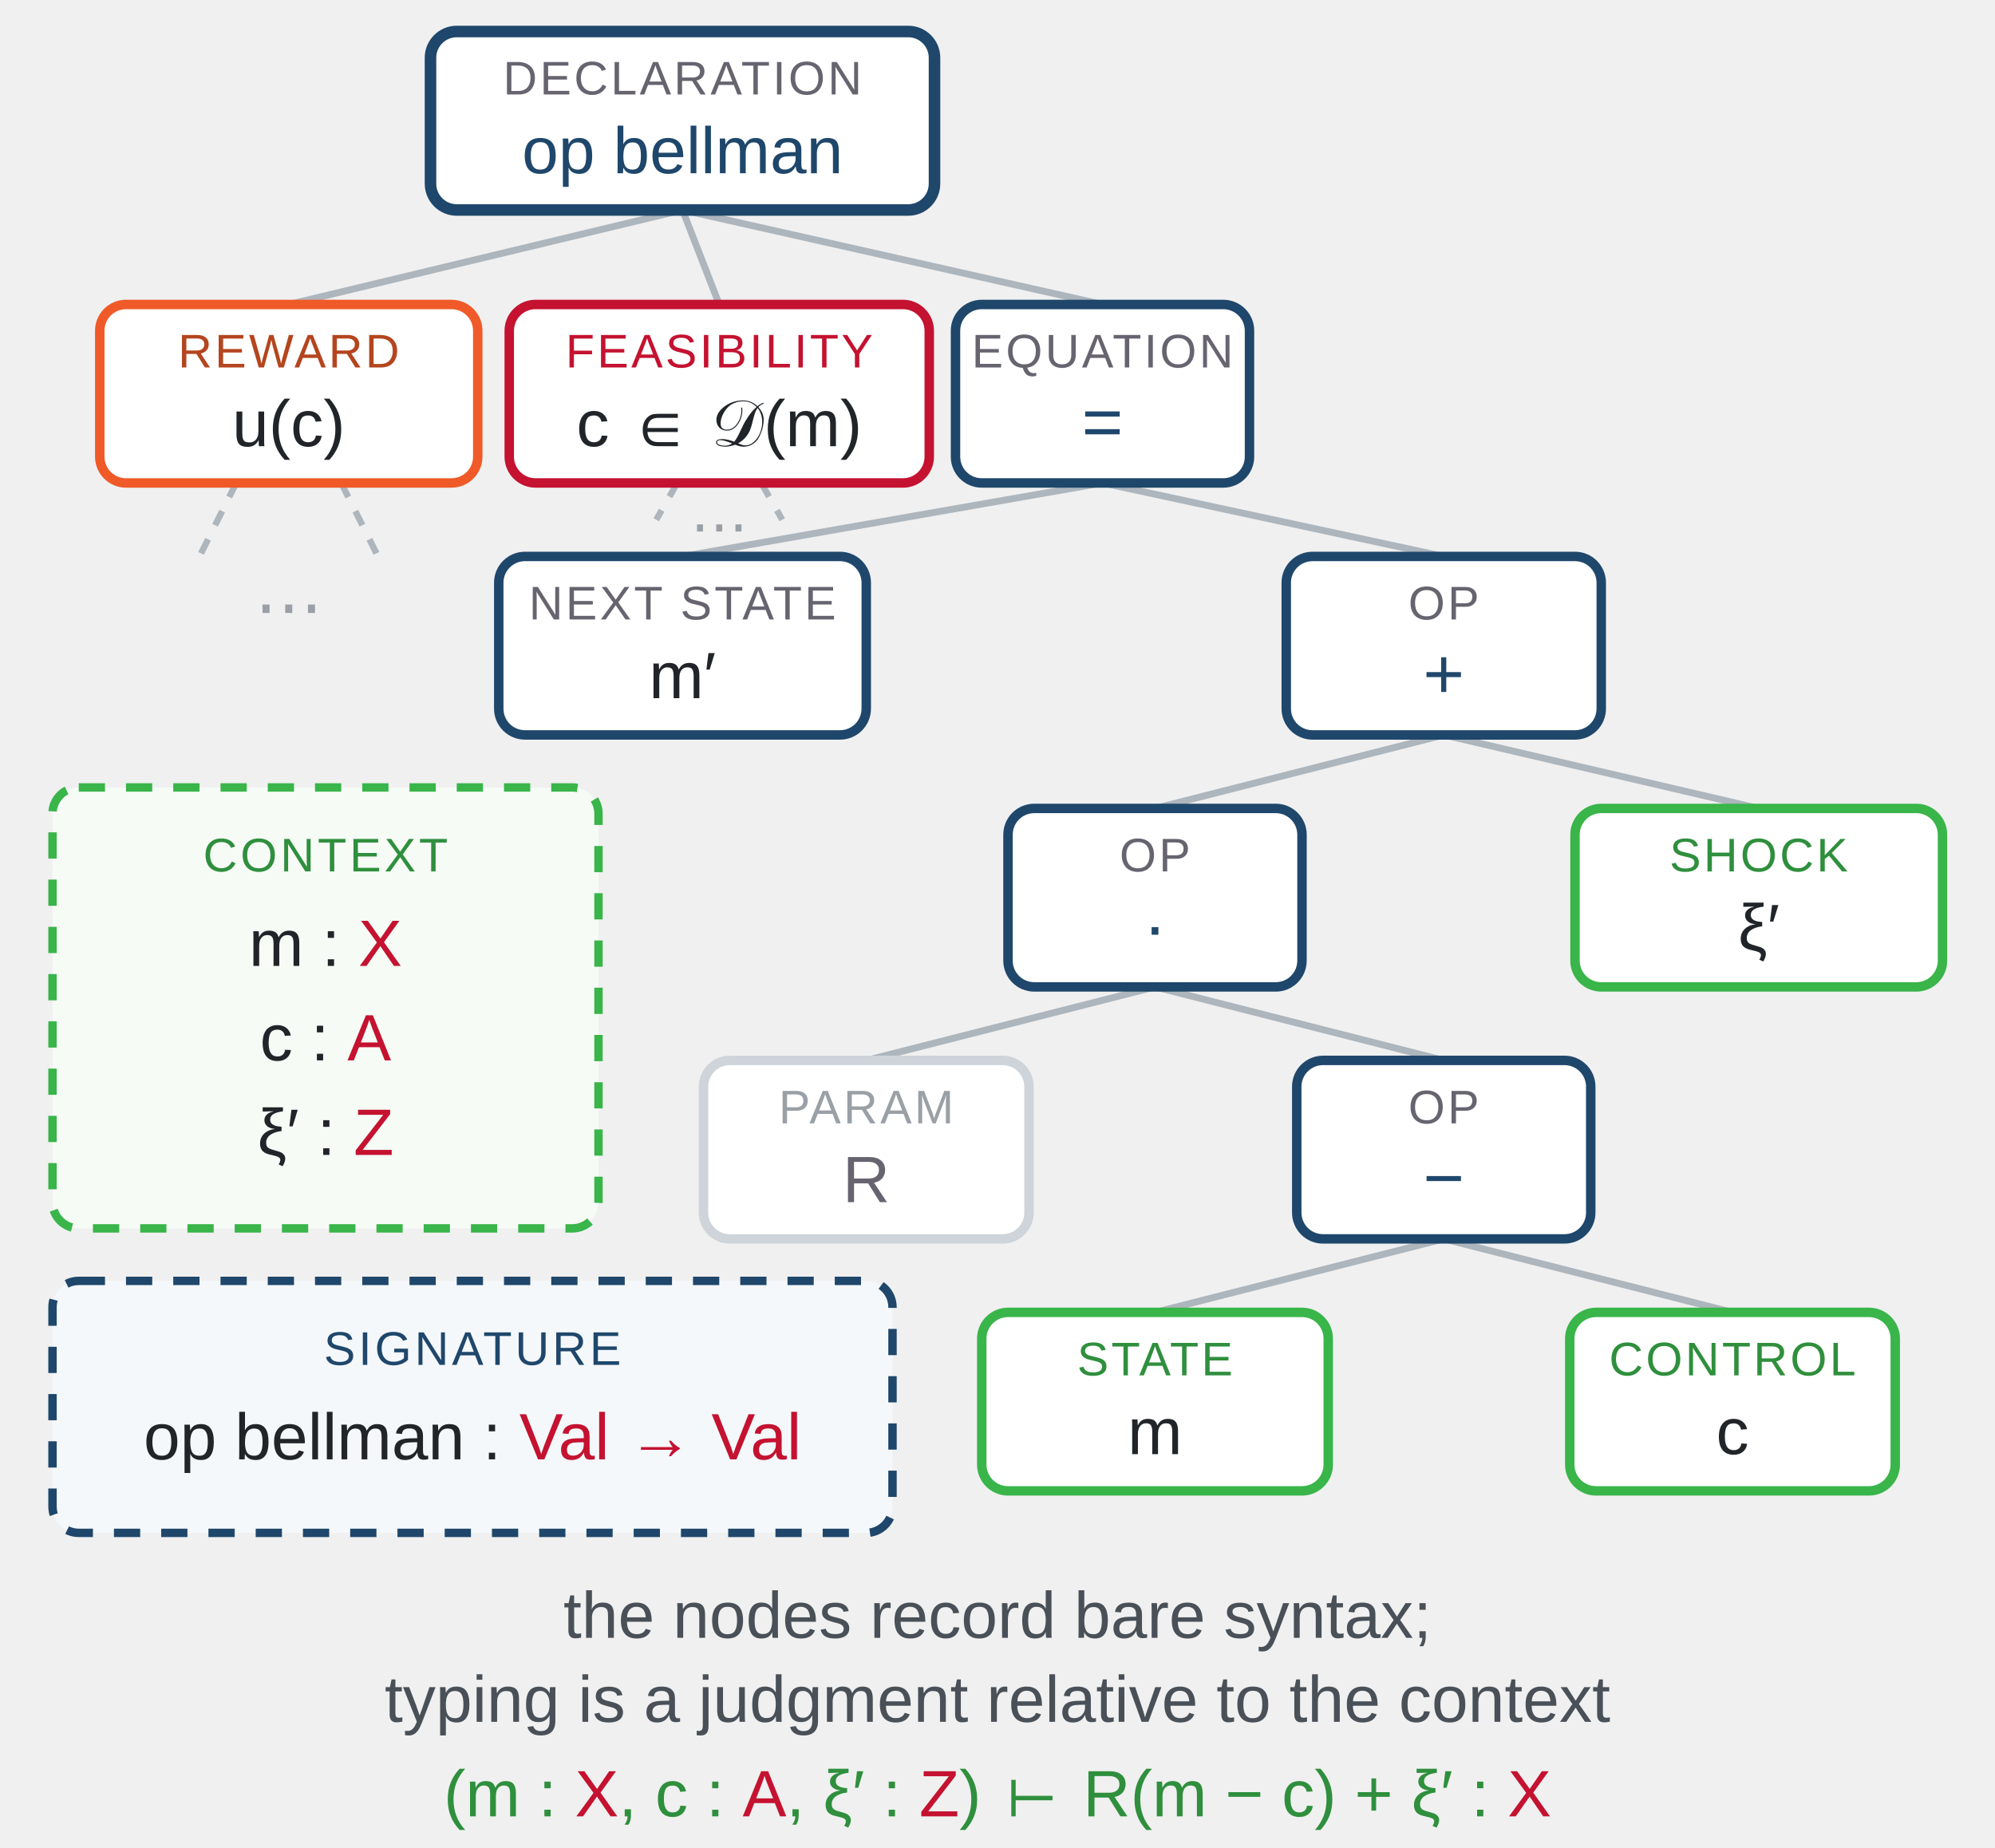
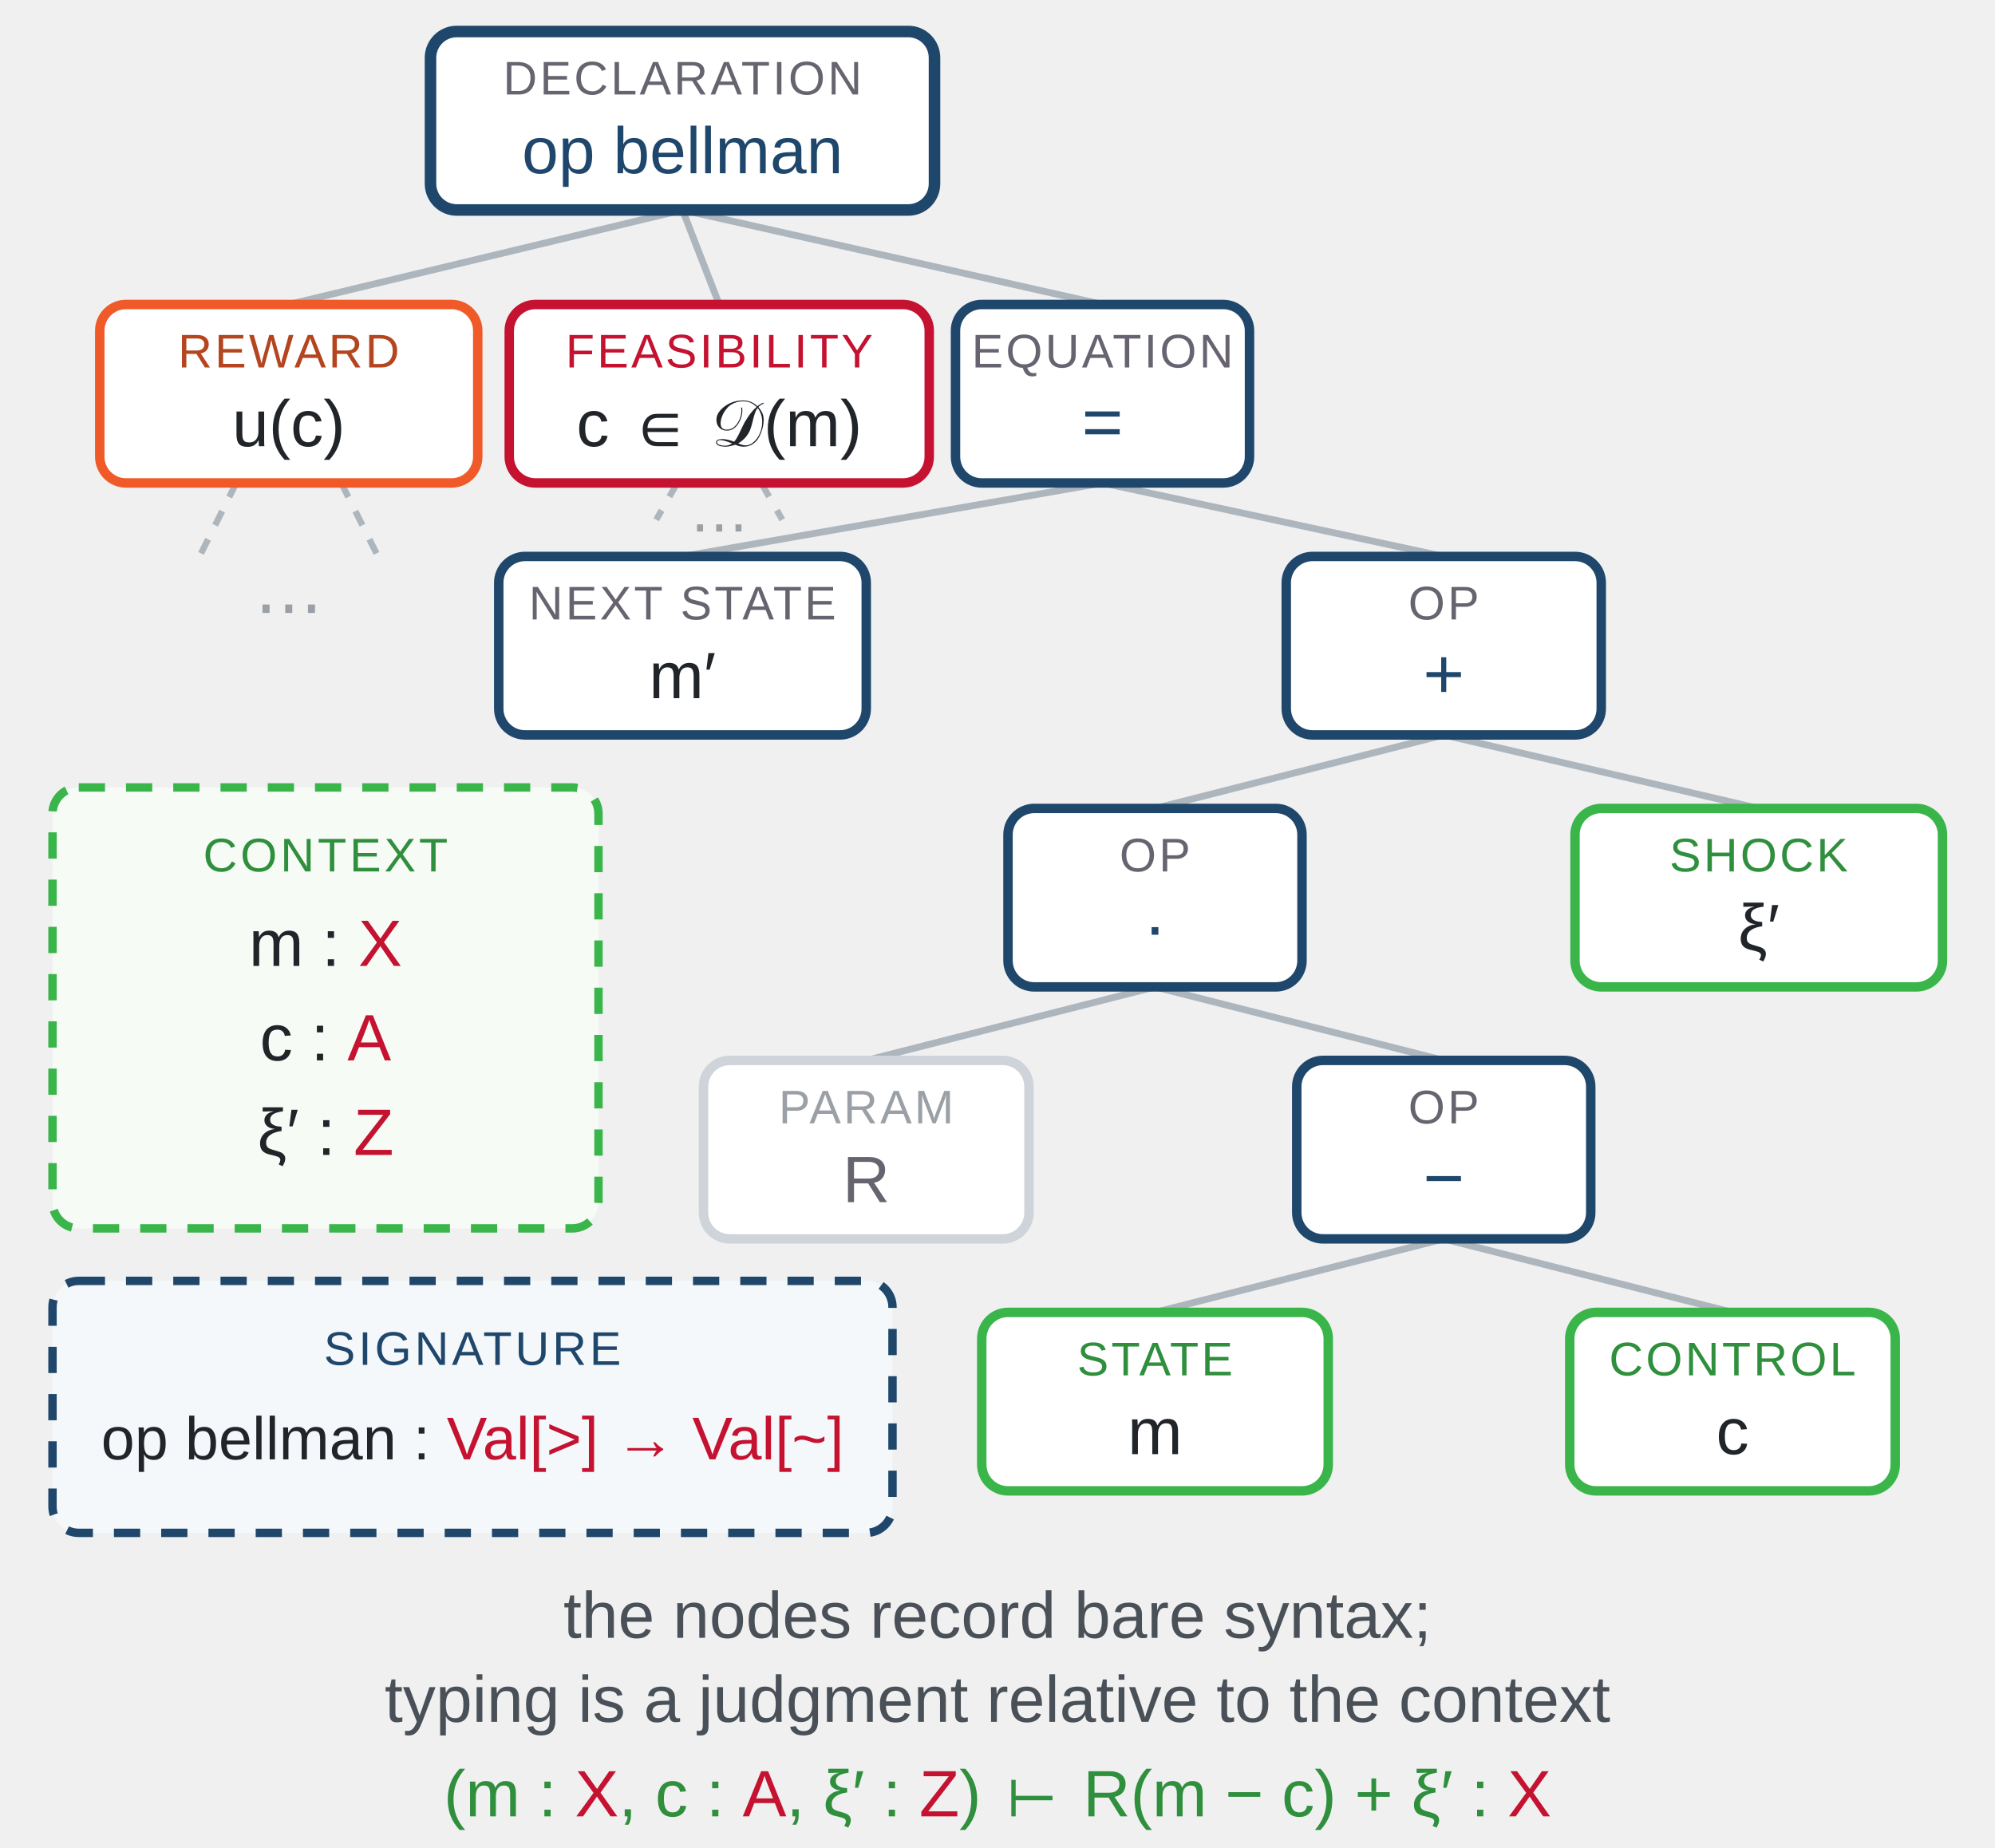
<svg xmlns="http://www.w3.org/2000/svg" viewBox="0 0 380 352" font-family="Helvetica Neue, Arial, sans-serif">
  <line x1="130" y1="40" x2="55" y2="58" stroke="#adb5bd" stroke-width="1.3" />
  <line x1="130" y1="40" x2="137" y2="58" stroke="#adb5bd" stroke-width="1.3" />
  <line x1="130" y1="40" x2="210" y2="58" stroke="#adb5bd" stroke-width="1.3" />
  <line x1="210" y1="92" x2="130" y2="106" stroke="#adb5bd" stroke-width="1.3" />
  <line x1="210" y1="92" x2="275" y2="106" stroke="#adb5bd" stroke-width="1.3" />
  <line x1="275" y1="140" x2="220" y2="154" stroke="#adb5bd" stroke-width="1.3" />
  <line x1="275" y1="140" x2="335" y2="154" stroke="#adb5bd" stroke-width="1.3" />
  <line x1="220" y1="188" x2="165" y2="202" stroke="#adb5bd" stroke-width="1.3" />
  <line x1="220" y1="188" x2="275" y2="202" stroke="#adb5bd" stroke-width="1.3" />
  <line x1="275" y1="236" x2="220" y2="250" stroke="#adb5bd" stroke-width="1.3" />
  <line x1="275" y1="236" x2="330" y2="250" stroke="#adb5bd" stroke-width="1.3" />
  <line x1="45" y1="92" x2="38" y2="106" stroke="#adb5bd" stroke-width="1.2" stroke-dasharray="3,3" />
  <line x1="65" y1="92" x2="72" y2="106" stroke="#adb5bd" stroke-width="1.2" stroke-dasharray="3,3" />
  <text x="55" y="120" font-size="13" fill="#9aa0a6" text-anchor="middle">⋯</text>
  <line x1="129" y1="92" x2="125" y2="99" stroke="#adb5bd" stroke-width="1.2" stroke-dasharray="3,3" />
  <line x1="145" y1="92" x2="149" y2="99" stroke="#adb5bd" stroke-width="1.2" stroke-dasharray="3,3" />
  <text x="137" y="104" font-size="11" fill="#9aa0a6" text-anchor="middle">⋯</text>
  <rect x="82" y="6" width="96" height="34" rx="5" fill="#fff" stroke="#1f476b" stroke-width="2.2" />
  <text x="130" y="18" font-size="9" fill="#676470" text-anchor="middle" letter-spacing="0.5">DECLARATION</text>
  <text x="130" y="33" font-size="12.5" fill="#1f476b" text-anchor="middle">op bellman</text>
  <rect x="19" y="58" width="72" height="34" rx="5" fill="#fff" stroke="#f05a28" stroke-width="1.8" />
  <text x="55" y="70" font-size="9" fill="#b4451e" text-anchor="middle" letter-spacing="0.5">REWARD</text>
  <text x="55" y="85" font-size="12.5" fill="#212529" text-anchor="middle">u(c)</text>
  <rect x="97" y="58" width="80" height="34" rx="5" fill="#fff" stroke="#c41230" stroke-width="1.8" />
  <text x="137" y="70" font-size="9" fill="#c41230" text-anchor="middle" letter-spacing="0.5">FEASIBILITY</text>
  <text x="137" y="85" font-size="12.5" fill="#212529" text-anchor="middle">c ∈ 𝒟(m)</text>
  <rect x="182" y="58" width="56" height="34" rx="5" fill="#fff" stroke="#1f476b" stroke-width="1.8" />
  <text x="210" y="70" font-size="9" fill="#676470" text-anchor="middle" letter-spacing="0.5">EQUATION</text>
  <text x="210" y="85" font-size="13.5" fill="#1f476b" text-anchor="middle">=</text>
  <rect x="95" y="106" width="70" height="34" rx="5" fill="#fff" stroke="#1f476b" stroke-width="1.8" />
  <text x="130" y="118" font-size="9" fill="#676470" text-anchor="middle" letter-spacing="0.5">NEXT STATE</text>
  <text x="130" y="133" font-size="12.5" fill="#212529" text-anchor="middle">m′</text>
  <rect x="245" y="106" width="60" height="34" rx="5" fill="#fff" stroke="#1f476b" stroke-width="1.8" />
  <text x="275" y="118" font-size="9" fill="#676470" text-anchor="middle" letter-spacing="0.5">OP</text>
  <text x="275" y="133" font-size="13.5" fill="#1f476b" text-anchor="middle">+</text>
  <rect x="192" y="154" width="56" height="34" rx="5" fill="#fff" stroke="#1f476b" stroke-width="1.8" />
  <text x="220" y="166" font-size="9" fill="#676470" text-anchor="middle" letter-spacing="0.5">OP</text>
  <text x="220" y="181" font-size="13.5" fill="#1f476b" text-anchor="middle">·</text>
  <rect x="300" y="154" width="70" height="34" rx="5" fill="#fff" stroke="#39b54a" stroke-width="1.8" />
  <text x="335" y="166" font-size="9" fill="#2f8f3d" text-anchor="middle" letter-spacing="0.5">SHOCK</text>
  <text x="335" y="181" font-size="12.5" fill="#212529" text-anchor="middle">ξ′</text>
  <rect x="134" y="202" width="62" height="34" rx="5" fill="#fff" stroke="#ced4da" stroke-width="1.8" />
  <text x="165" y="214" font-size="9" fill="#9aa0a6" text-anchor="middle" letter-spacing="0.5">PARAM</text>
  <text x="165" y="229" font-size="12.5" fill="#676470" text-anchor="middle">R</text>
  <rect x="247" y="202" width="56" height="34" rx="5" fill="#fff" stroke="#1f476b" stroke-width="1.8" />
  <text x="275" y="214" font-size="9" fill="#676470" text-anchor="middle" letter-spacing="0.5">OP</text>
  <text x="275" y="229" font-size="13.5" fill="#1f476b" text-anchor="middle">−</text>
  <rect x="187" y="250" width="66" height="34" rx="5" fill="#fff" stroke="#39b54a" stroke-width="1.8" />
  <text x="220" y="262" font-size="9" fill="#2f8f3d" text-anchor="middle" letter-spacing="0.5">STATE</text>
  <text x="220" y="277" font-size="12.5" fill="#212529" text-anchor="middle">m</text>
  <rect x="299" y="250" width="62" height="34" rx="5" fill="#fff" stroke="#39b54a" stroke-width="1.8" />
  <text x="330" y="262" font-size="9" fill="#2f8f3d" text-anchor="middle" letter-spacing="0.5">CONTROL</text>
  <text x="330" y="277" font-size="12.5" fill="#212529" text-anchor="middle">c</text>
  <rect x="10" y="150" width="104" height="84" rx="5" fill="#f6fbf6" stroke="#39b54a" stroke-width="1.6" stroke-dasharray="5,4" />
  <text x="62" y="166" font-size="9" fill="#2f8f3d" text-anchor="middle" letter-spacing="0.6">CONTEXT</text>
  <text x="62" y="184" font-size="12.5" fill="#212529" text-anchor="middle">m : <tspan fill="#c41230">X</tspan>
  </text>
  <text x="62" y="202" font-size="12.5" fill="#212529" text-anchor="middle">c : <tspan fill="#c41230">A</tspan>
  </text>
  <text x="62" y="220" font-size="12.5" fill="#212529" text-anchor="middle">ξ′ : <tspan fill="#c41230">Z</tspan>
  </text>
  <rect x="10" y="244" width="160" height="48" rx="5" fill="#f5f8fb" stroke="#1f476b" stroke-width="1.6" stroke-dasharray="5,4" />
  <text x="90" y="260" font-size="9" fill="#1f476b" text-anchor="middle" letter-spacing="0.6">SIGNATURE</text>
-   <text x="90" y="278" font-size="12.5" fill="#212529" text-anchor="middle">op bellman : <tspan fill="#c41230">Val → Val</tspan>
+   <text x="90" y="278" font-size="11.5" fill="#212529" text-anchor="middle">op bellman : <tspan fill="#c41230">Val[&gt;] → Val[~]</tspan>
  </text>
  <text x="190" y="312" font-size="12.5" fill="#495057" text-anchor="middle">the nodes record bare syntax;</text>
  <text x="190" y="328" font-size="12.5" fill="#495057" text-anchor="middle">typing is a judgment relative to the context</text>
  <text x="190" y="346" font-size="12.5" fill="#2f8f3d" text-anchor="middle">(m : <tspan fill="#c41230">X</tspan>, c : <tspan fill="#c41230">A</tspan>, ξ′ : <tspan fill="#c41230">Z</tspan>) ⊢ R(m − c) + ξ′ : <tspan fill="#c41230">X</tspan>
  </text>
</svg>
